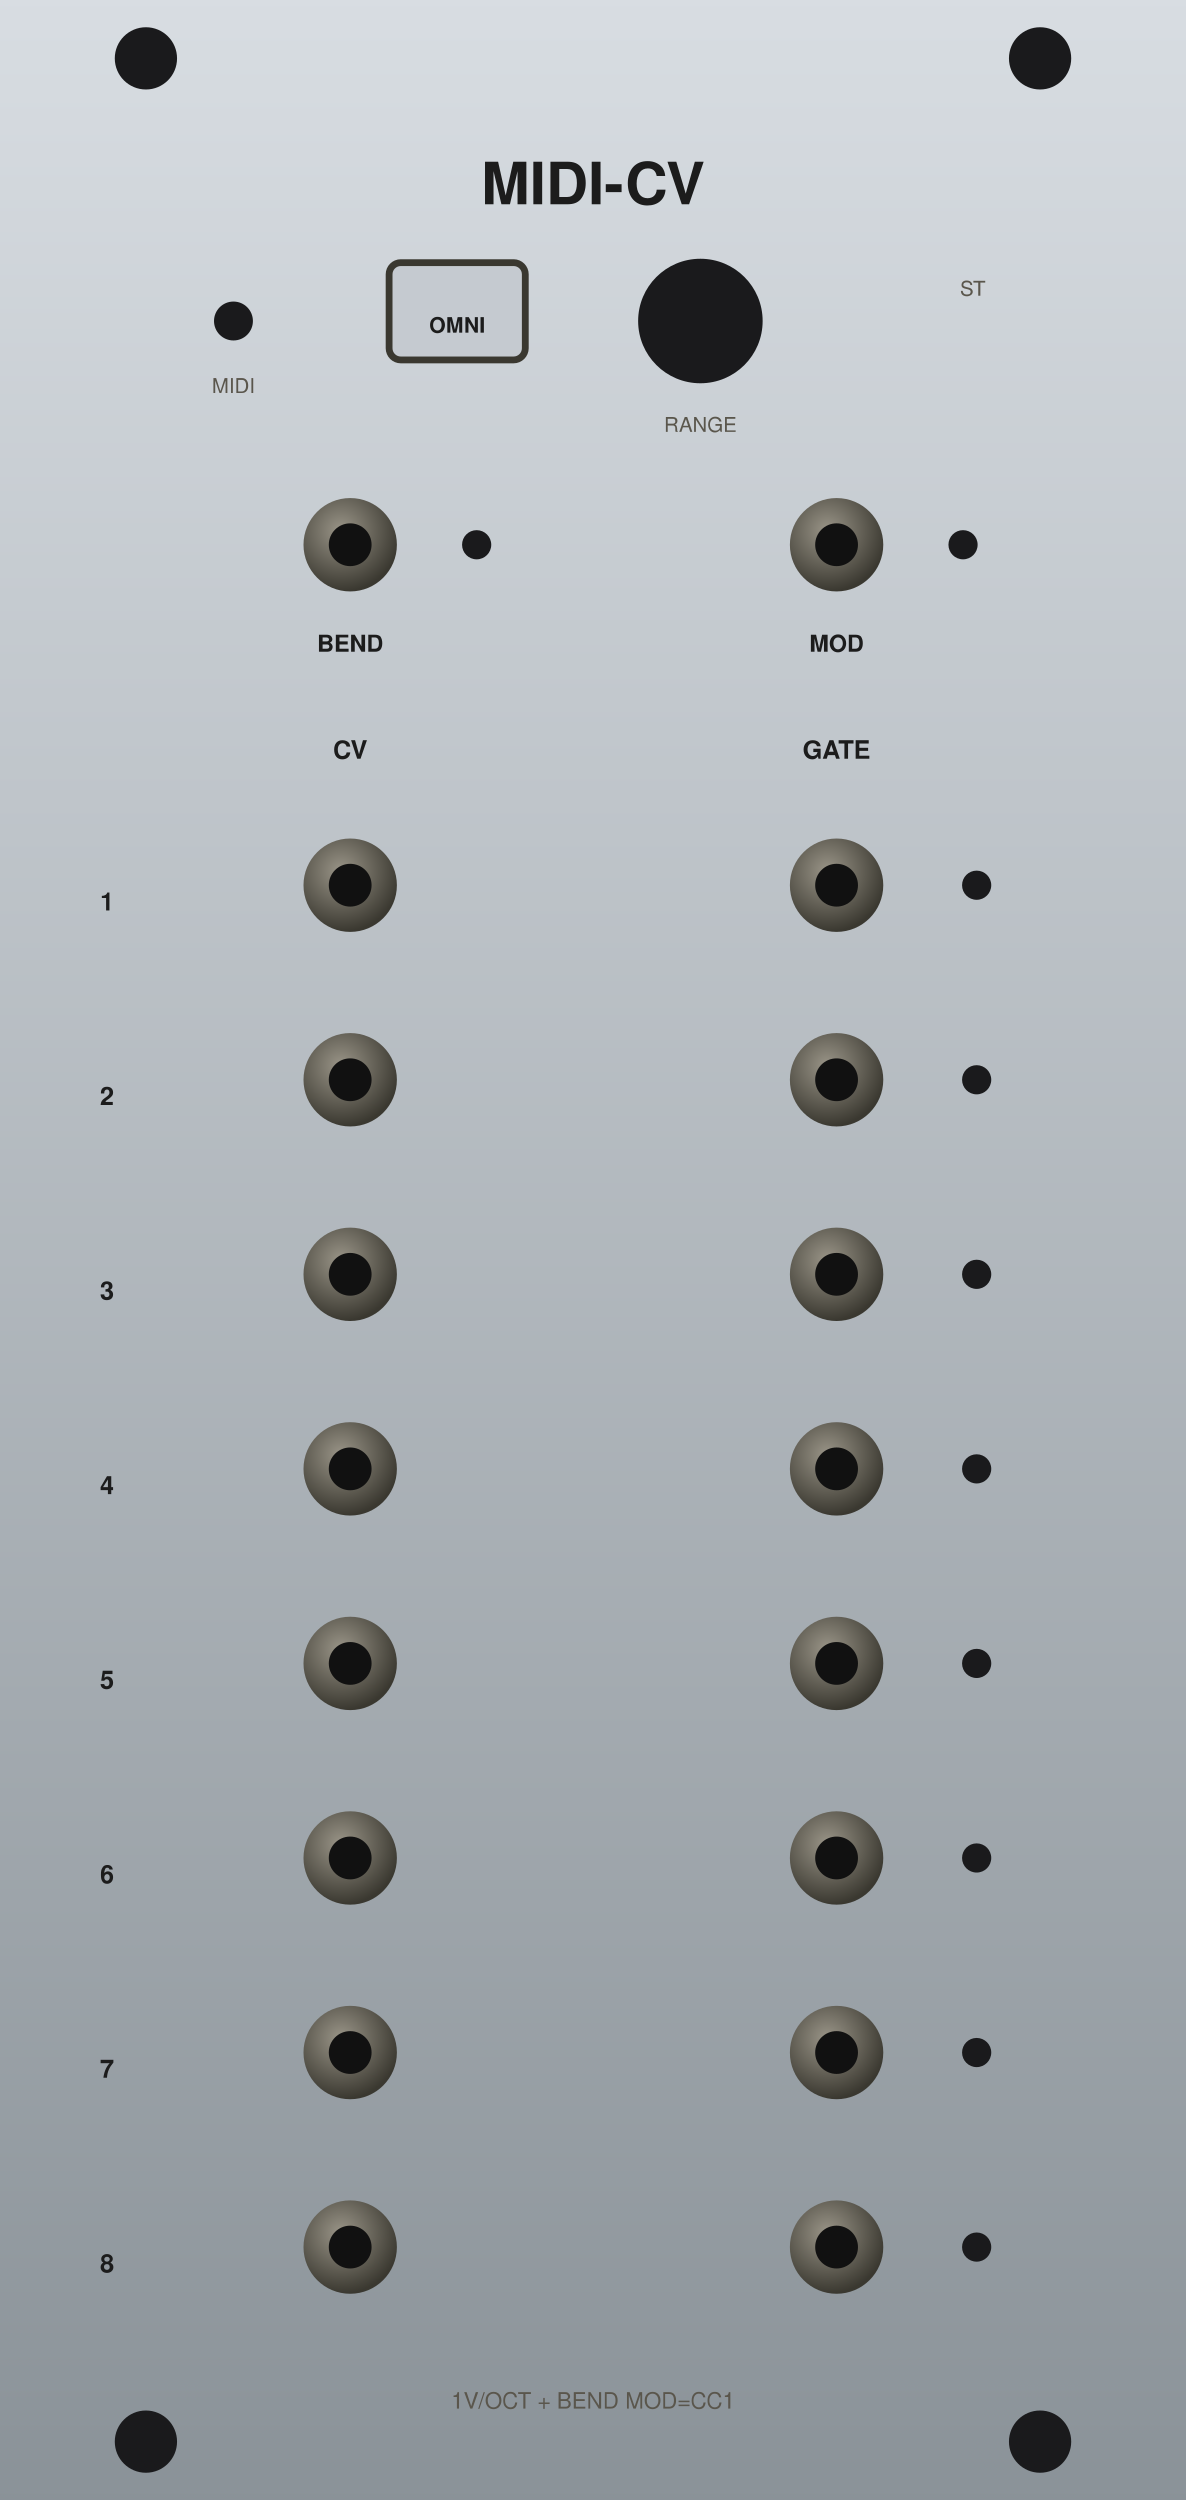
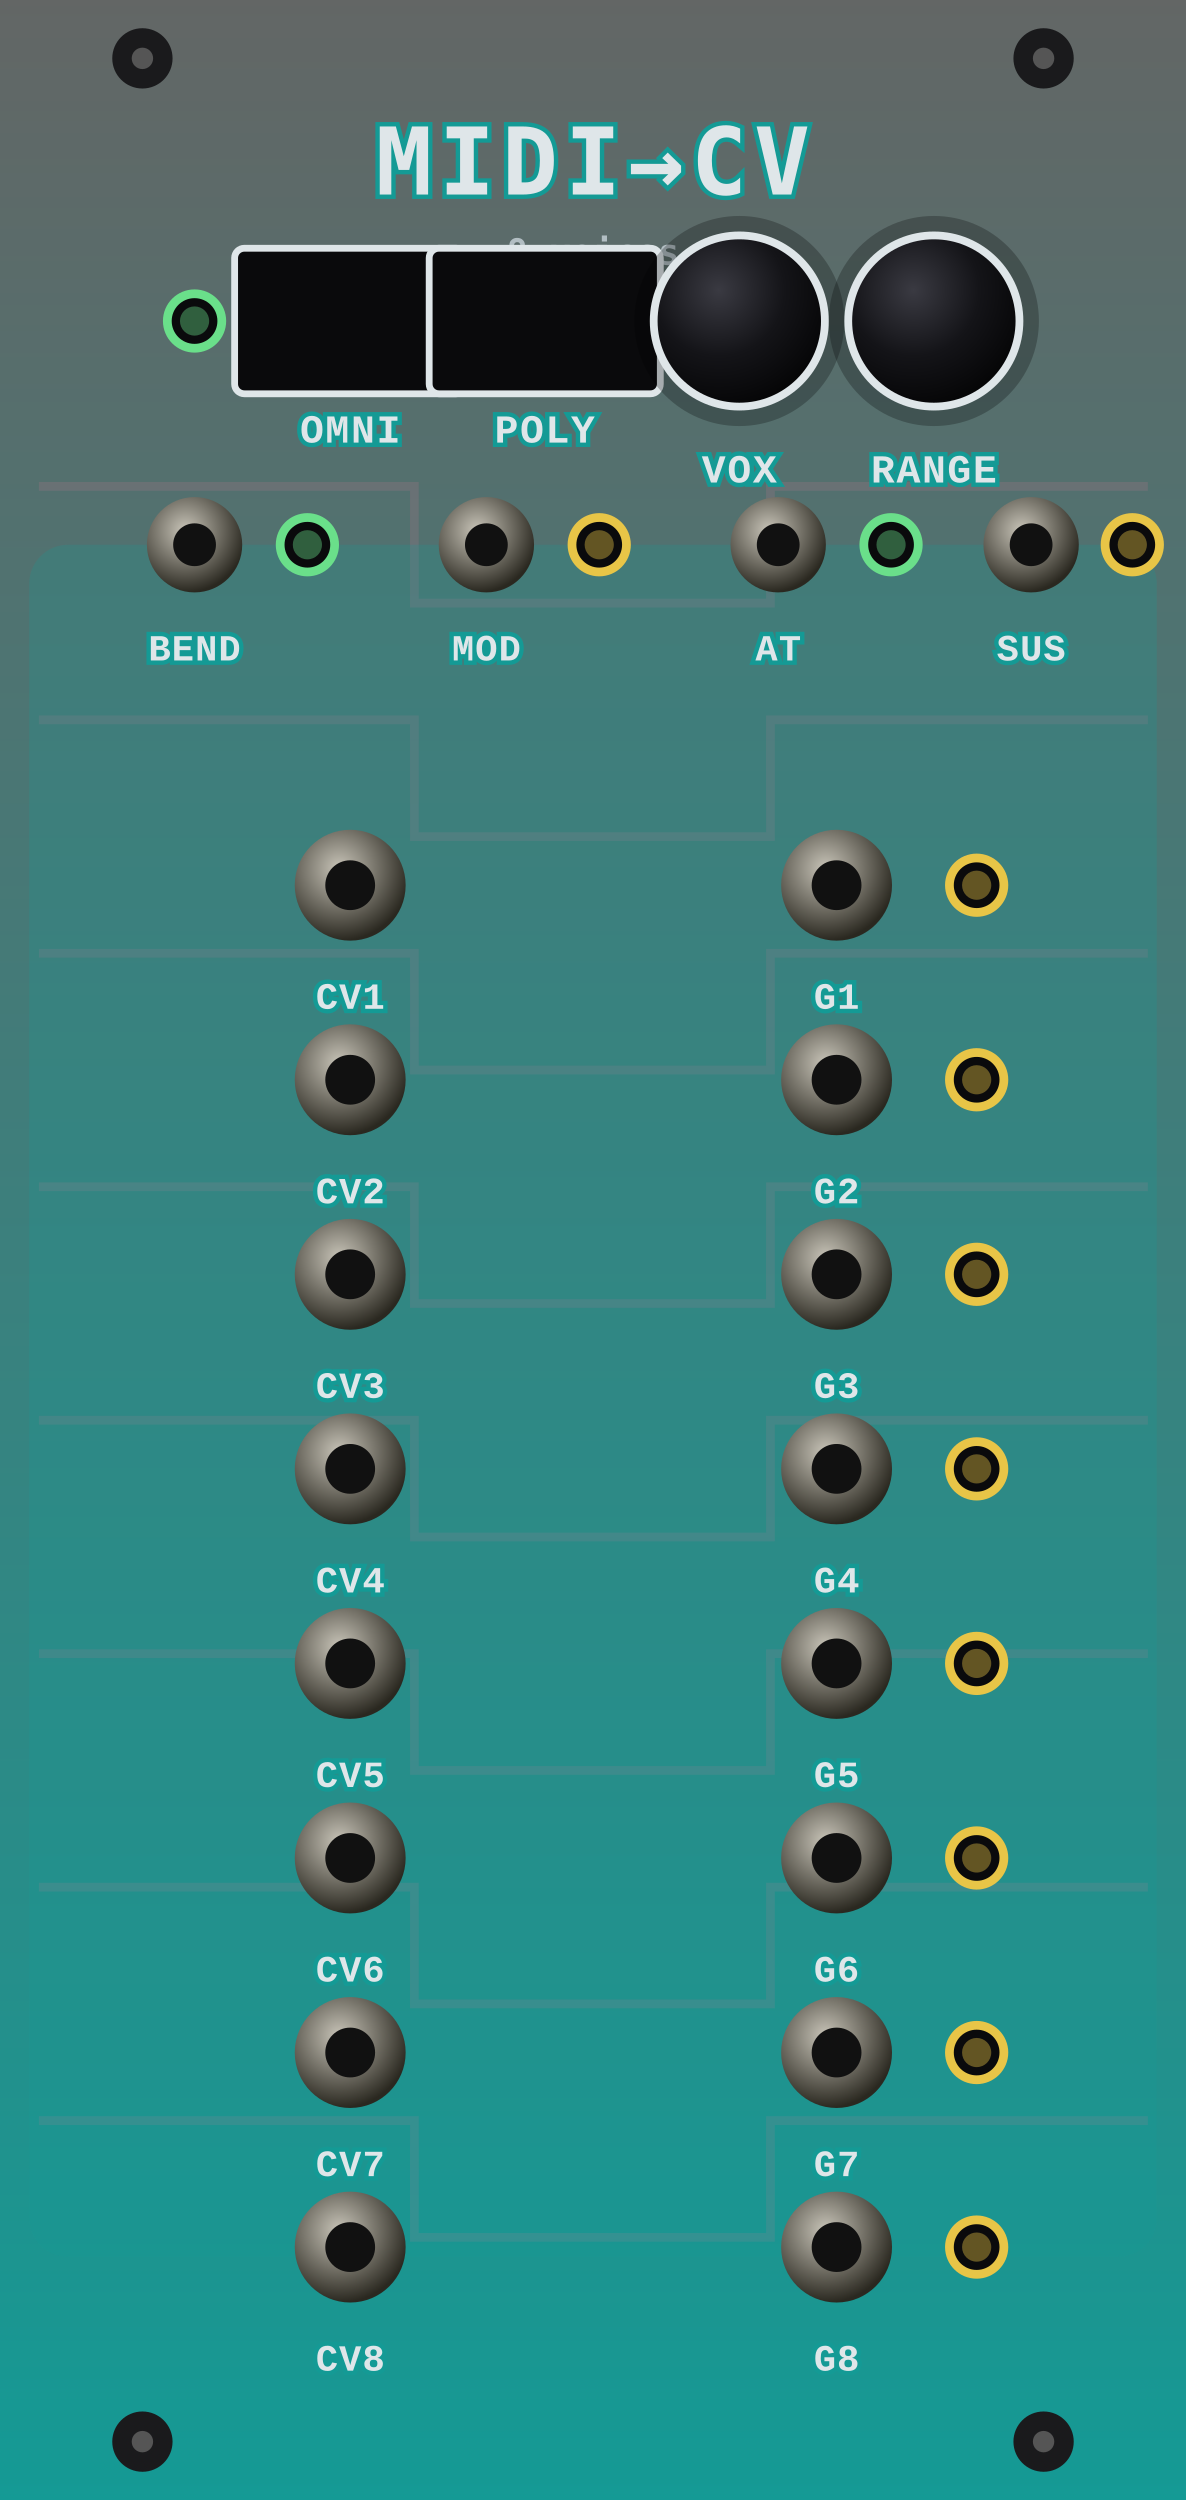
<svg xmlns="http://www.w3.org/2000/svg" width="60.96mm" height="128.5mm" viewBox="0 0 60.96 128.5" preserveAspectRatio="none">
  <defs>
-     <linearGradient id="midiAlu" x1="0" y1="0" x2="0" y2="1">
-       <stop offset="0" stop-color="#d8dde2" />
-       <stop offset="1" stop-color="#8a9298" />
+     <linearGradient id="midicvalu" x1="0" y1="0" x2="0" y2="1">
+       <stop offset="0" stop-color="#636665" />
+       <stop offset="1" stop-color="#149a95" />
    </linearGradient>
-     <radialGradient id="midiJack" cx="40%" cy="35%" r="65%">
-       <stop offset="0" stop-color="#9a9588" />
-       <stop offset="1" stop-color="#3a3830" />
+     <radialGradient id="midicvwell" cx="38%" cy="32%" r="70%">
+       <stop offset="0" stop-color="#3a3a42" />
+       <stop offset=".55" stop-color="#141418" />
+       <stop offset="1" stop-color="#050506" />
+     </radialGradient>
+     <radialGradient id="midicvjack" cx="40%" cy="35%" r="65%">
+       <stop offset="0" stop-color="#c8c4b8" />
+       <stop offset="1" stop-color="#2a2820" />
    </radialGradient>
  </defs>
-   <rect width="60.96" height="128.5" fill="url(#midiAlu)" />
-   <circle cx="7.5" cy="3" r="1.6" fill="#1a1a1c" />
-   <circle cx="53.46" cy="3" r="1.6" fill="#1a1a1c" />
-   <circle cx="7.5" cy="125.5" r="1.6" fill="#1a1a1c" />
-   <circle cx="53.46" cy="125.5" r="1.6" fill="#1a1a1c" />
-   <text x="30.48" y="10.5" text-anchor="middle" font-family="Helvetica, Arial, sans-serif" font-size="3.0" font-weight="700" fill="#1c1c1c">MIDI-CV</text>
-   <circle cx="12" cy="16.5" r="1.0" fill="#1a1a1c" />
-   <text x="12" y="20.2" text-anchor="middle" font-family="Helvetica, Arial, sans-serif" font-size="1.05" fill="#5a564c">MIDI</text>
-   <rect x="20" y="13.5" width="7" height="5" rx="0.6" fill="#c5cad0" stroke="#3a3830" stroke-width="0.35" />
-   <text x="23.5" y="17.1" text-anchor="middle" font-family="Helvetica, Arial, sans-serif" font-size="1.1" font-weight="700" fill="#1c1c1c">OMNI</text>
-   <circle cx="36" cy="16.5" r="3.2" fill="#1a1a1c" />
-   <text x="36" y="22.2" text-anchor="middle" font-family="Helvetica, Arial, sans-serif" font-size="1.05" fill="#5a564c">RANGE</text>
-   <text x="50" y="15.2" text-anchor="middle" font-family="Helvetica, Arial, sans-serif" font-size="1.05" fill="#5a564c">ST</text>
-   <g transform="translate(18,28)">
-     <circle r="2.4" fill="url(#midiJack)" />
-     <circle r="1.1" fill="#111" />
+   <rect width="60.96" height="128.5" fill="url(#midicvalu)" />
+   <g opacity="0.45">
+     <g fill="none" stroke="#ca728f" stroke-width=".45" opacity=".4">
+       <path d="M2 25 H21.3 V31 H39.6 V25 H59.0" />
+       <path d="M2 37 H21.3 V43 H39.6 V37 H59.0" />
+       <path d="M2 49 H21.3 V55 H39.6 V49 H59.0" />
+       <path d="M2 61 H21.3 V67 H39.6 V61 H59.0" />
+       <path d="M2 73 H21.3 V79 H39.6 V73 H59.0" />
+       <path d="M2 85 H21.3 V91 H39.6 V85 H59.0" />
+       <path d="M2 97 H21.3 V103 H39.6 V97 H59.0" />
+       <path d="M2 109 H21.3 V115 H39.6 V109 H59.0" />
+     </g>
  </g>
-   <circle cx="24.5" cy="28" r="0.75" fill="#1a1a1c" />
-   <text x="18" y="33.5" text-anchor="middle" font-family="Helvetica, Arial, sans-serif" font-size="1.2" font-weight="700" fill="#1c1c1c">BEND</text>
-   <g transform="translate(43,28)">
-     <circle r="2.4" fill="url(#midiJack)" />
-     <circle r="1.1" fill="#111" />
-   </g>
-   <circle cx="49.5" cy="28" r="0.75" fill="#1a1a1c" />
-   <text x="43" y="33.5" text-anchor="middle" font-family="Helvetica, Arial, sans-serif" font-size="1.2" font-weight="700" fill="#1c1c1c">MOD</text>
-   <text x="18" y="39" text-anchor="middle" font-family="Helvetica, Arial, sans-serif" font-size="1.3" font-weight="700" fill="#1c1c1c">CV</text>
-   <text x="43" y="39" text-anchor="middle" font-family="Helvetica, Arial, sans-serif" font-size="1.3" font-weight="700" fill="#1c1c1c">GATE</text>
-   <g font-family="Helvetica, Arial, sans-serif" font-size="1.3" font-weight="700" fill="#1c1c1c">
-     <text x="5.5" y="46.8" text-anchor="middle">1</text>
-     <g transform="translate(18,45.5)">
-       <circle r="2.4" fill="url(#midiJack)" />
-       <circle r="1.1" fill="#111" />
-     </g>
-     <g transform="translate(43,45.5)">
-       <circle r="2.4" fill="url(#midiJack)" />
-       <circle r="1.1" fill="#111" />
-     </g>
-     <circle cx="50.2" cy="45.5" r="0.75" fill="#1a1a1c" />
-     <text x="5.5" y="56.8" text-anchor="middle">2</text>
-     <g transform="translate(18,55.5)">
-       <circle r="2.4" fill="url(#midiJack)" />
-       <circle r="1.1" fill="#111" />
-     </g>
-     <g transform="translate(43,55.5)">
-       <circle r="2.4" fill="url(#midiJack)" />
-       <circle r="1.1" fill="#111" />
-     </g>
-     <circle cx="50.2" cy="55.5" r="0.75" fill="#1a1a1c" />
-     <text x="5.5" y="66.8" text-anchor="middle">3</text>
-     <g transform="translate(18,65.5)">
-       <circle r="2.4" fill="url(#midiJack)" />
-       <circle r="1.1" fill="#111" />
-     </g>
-     <g transform="translate(43,65.5)">
-       <circle r="2.4" fill="url(#midiJack)" />
-       <circle r="1.1" fill="#111" />
-     </g>
-     <circle cx="50.2" cy="65.5" r="0.75" fill="#1a1a1c" />
-     <text x="5.5" y="76.8" text-anchor="middle">4</text>
-     <g transform="translate(18,75.5)">
-       <circle r="2.4" fill="url(#midiJack)" />
-       <circle r="1.1" fill="#111" />
-     </g>
-     <g transform="translate(43,75.5)">
-       <circle r="2.4" fill="url(#midiJack)" />
-       <circle r="1.1" fill="#111" />
-     </g>
-     <circle cx="50.2" cy="75.5" r="0.75" fill="#1a1a1c" />
-     <text x="5.5" y="86.8" text-anchor="middle">5</text>
-     <g transform="translate(18,85.5)">
-       <circle r="2.4" fill="url(#midiJack)" />
-       <circle r="1.1" fill="#111" />
-     </g>
-     <g transform="translate(43,85.5)">
-       <circle r="2.4" fill="url(#midiJack)" />
-       <circle r="1.1" fill="#111" />
-     </g>
-     <circle cx="50.2" cy="85.5" r="0.75" fill="#1a1a1c" />
-     <text x="5.5" y="96.8" text-anchor="middle">6</text>
-     <g transform="translate(18,95.5)">
-       <circle r="2.4" fill="url(#midiJack)" />
-       <circle r="1.1" fill="#111" />
-     </g>
-     <g transform="translate(43,95.5)">
-       <circle r="2.4" fill="url(#midiJack)" />
-       <circle r="1.1" fill="#111" />
-     </g>
-     <circle cx="50.2" cy="95.5" r="0.75" fill="#1a1a1c" />
-     <text x="5.5" y="106.8" text-anchor="middle">7</text>
-     <g transform="translate(18,105.5)">
-       <circle r="2.4" fill="url(#midiJack)" />
-       <circle r="1.1" fill="#111" />
-     </g>
-     <g transform="translate(43,105.5)">
-       <circle r="2.4" fill="url(#midiJack)" />
-       <circle r="1.1" fill="#111" />
-     </g>
-     <circle cx="50.2" cy="105.5" r="0.75" fill="#1a1a1c" />
-     <text x="5.5" y="116.8" text-anchor="middle">8</text>
-     <g transform="translate(18,115.5)">
-       <circle r="2.4" fill="url(#midiJack)" />
-       <circle r="1.1" fill="#111" />
-     </g>
-     <g transform="translate(43,115.5)">
-       <circle r="2.4" fill="url(#midiJack)" />
-       <circle r="1.1" fill="#111" />
-     </g>
-     <circle cx="50.2" cy="115.5" r="0.75" fill="#1a1a1c" />
-   </g>
-   <text x="30.48" y="123.8" text-anchor="middle" font-family="Helvetica, Arial, sans-serif" font-size="1.15" fill="#5a564c">1V/OCT + BEND  MOD=CC1</text>
+   <rect x="1.5" y="28" width="57.96" height="88" rx="2" fill="#149a95" opacity=".22" />
+   <circle cx="7.32" cy="3" r="1.55" fill="#1a1a1c" />
+   <circle cx="7.32" cy="3" r=".55" fill="#555" />
+   <circle cx="53.64" cy="3" r="1.55" fill="#1a1a1c" />
+   <circle cx="53.64" cy="3" r=".55" fill="#555" />
+   <circle cx="7.32" cy="125.5" r="1.55" fill="#1a1a1c" />
+   <circle cx="7.32" cy="125.5" r=".55" fill="#555" />
+   <circle cx="53.64" cy="125.5" r="1.55" fill="#1a1a1c" />
+   <circle cx="53.64" cy="125.5" r=".55" fill="#555" />
+   <text x="30.48" y="10" text-anchor="middle" font-family="Menlo, &quot;Lucida Console&quot;, Monaco, monospace" font-size="4.8" letter-spacing="0.35" font-weight="900" fill="#dfe6e9" stroke="#149a95" stroke-width="0.45" paint-order="stroke fill">MIDI→CV</text>
+   <text x="30.48" y="13.6" text-anchor="middle" font-family="Menlo, &quot;Lucida Console&quot;, Monaco, monospace" font-size="1.85" font-weight="600" fill="#b2bec3">8 voices</text>
+   <rect x="12.06" y="12.76" width="11.88" height="7.48" rx="0.5" fill="#0a0a0c" stroke="#dfe6e9" stroke-width=".35" />
+   <text x="18.00" y="22.75" text-anchor="middle" font-family="&quot;Courier New&quot;, Courier, Monaco, monospace" font-size="2.05" letter-spacing="0.08" font-weight="700" fill="#dfe6e9" stroke="#149a95" stroke-width="0.45" paint-order="stroke fill">OMNI</text>
+   <rect x="22.06" y="12.76" width="11.88" height="7.48" rx="0.5" fill="#0a0a0c" stroke="#dfe6e9" stroke-width=".35" />
+   <text x="28.00" y="22.75" text-anchor="middle" font-family="&quot;Courier New&quot;, Courier, Monaco, monospace" font-size="2.05" letter-spacing="0.08" font-weight="700" fill="#dfe6e9" stroke="#149a95" stroke-width="0.45" paint-order="stroke fill">POLY</text>
+   <circle cx="38.00" cy="16.50" r="5.40" fill="#000" opacity=".25" />
+   <circle cx="38.00" cy="16.50" r="4.40" fill="url(#midicvwell)" stroke="#dfe6e9" stroke-width=".4" />
+   <text x="38.00" y="24.80" text-anchor="middle" font-family="&quot;Courier New&quot;, Courier, Monaco, monospace" font-size="2.05" letter-spacing="0.08" font-weight="700" fill="#dfe6e9" stroke="#149a95" stroke-width="0.45" paint-order="stroke fill">VOX</text>
+   <circle cx="48.00" cy="16.50" r="5.40" fill="#000" opacity=".25" />
+   <circle cx="48.00" cy="16.50" r="4.40" fill="url(#midicvwell)" stroke="#dfe6e9" stroke-width=".4" />
+   <text x="48.00" y="24.80" text-anchor="middle" font-family="&quot;Courier New&quot;, Courier, Monaco, monospace" font-size="2.05" letter-spacing="0.08" font-weight="700" fill="#dfe6e9" stroke="#149a95" stroke-width="0.45" paint-order="stroke fill">RANGE</text>
+   <circle cx="10.00" cy="16.50" r="1.4" fill="#0a0a0c" stroke="#6adf8a" stroke-width=".45" />
+   <circle cx="10.00" cy="16.50" r="0.75" fill="#6adf8a" opacity=".4" />
+   <circle cx="15.80" cy="28.00" r="1.4" fill="#0a0a0c" stroke="#6adf8a" stroke-width=".45" />
+   <circle cx="15.80" cy="28.00" r="0.75" fill="#6adf8a" opacity=".4" />
+   <circle cx="30.80" cy="28.00" r="1.4" fill="#0a0a0c" stroke="#e8c547" stroke-width=".45" />
+   <circle cx="30.80" cy="28.00" r="0.75" fill="#e8c547" opacity=".4" />
+   <circle cx="45.80" cy="28.00" r="1.4" fill="#0a0a0c" stroke="#6adf8a" stroke-width=".45" />
+   <circle cx="45.80" cy="28.00" r="0.75" fill="#6adf8a" opacity=".4" />
+   <circle cx="58.20" cy="28.00" r="1.4" fill="#0a0a0c" stroke="#e8c547" stroke-width=".45" />
+   <circle cx="58.20" cy="28.00" r="0.75" fill="#e8c547" opacity=".4" />
+   <circle cx="50.20" cy="45.50" r="1.4" fill="#0a0a0c" stroke="#e8c547" stroke-width=".45" />
+   <circle cx="50.20" cy="45.50" r="0.75" fill="#e8c547" opacity=".4" />
+   <circle cx="50.20" cy="55.50" r="1.4" fill="#0a0a0c" stroke="#e8c547" stroke-width=".45" />
+   <circle cx="50.20" cy="55.50" r="0.75" fill="#e8c547" opacity=".4" />
+   <circle cx="50.20" cy="65.50" r="1.4" fill="#0a0a0c" stroke="#e8c547" stroke-width=".45" />
+   <circle cx="50.20" cy="65.50" r="0.75" fill="#e8c547" opacity=".4" />
+   <circle cx="50.20" cy="75.50" r="1.4" fill="#0a0a0c" stroke="#e8c547" stroke-width=".45" />
+   <circle cx="50.20" cy="75.50" r="0.75" fill="#e8c547" opacity=".4" />
+   <circle cx="50.20" cy="85.50" r="1.4" fill="#0a0a0c" stroke="#e8c547" stroke-width=".45" />
+   <circle cx="50.20" cy="85.50" r="0.75" fill="#e8c547" opacity=".4" />
+   <circle cx="50.20" cy="95.50" r="1.4" fill="#0a0a0c" stroke="#e8c547" stroke-width=".45" />
+   <circle cx="50.20" cy="95.50" r="0.75" fill="#e8c547" opacity=".4" />
+   <circle cx="50.20" cy="105.50" r="1.4" fill="#0a0a0c" stroke="#e8c547" stroke-width=".45" />
+   <circle cx="50.20" cy="105.50" r="0.75" fill="#e8c547" opacity=".4" />
+   <circle cx="50.20" cy="115.50" r="1.4" fill="#0a0a0c" stroke="#e8c547" stroke-width=".45" />
+   <circle cx="50.20" cy="115.50" r="0.75" fill="#e8c547" opacity=".4" />
+   <circle cx="10.00" cy="28.00" r="2.45" fill="url(#midicvjack)" />
+   <circle cx="10.00" cy="28.00" r="1.10" fill="#111" />
+   <text x="10.00" y="33.95" text-anchor="middle" font-family="&quot;Courier New&quot;, Courier, Monaco, monospace" font-size="1.9" letter-spacing="0.06" font-weight="700" fill="#dfe6e9" stroke="#149a95" stroke-width="0.45" paint-order="stroke fill">BEND</text>
+   <circle cx="25.00" cy="28.00" r="2.45" fill="url(#midicvjack)" />
+   <circle cx="25.00" cy="28.00" r="1.10" fill="#111" />
+   <text x="25.00" y="33.95" text-anchor="middle" font-family="&quot;Courier New&quot;, Courier, Monaco, monospace" font-size="1.9" letter-spacing="0.06" font-weight="700" fill="#dfe6e9" stroke="#149a95" stroke-width="0.45" paint-order="stroke fill">MOD</text>
+   <circle cx="40.00" cy="28.00" r="2.45" fill="url(#midicvjack)" />
+   <circle cx="40.00" cy="28.00" r="1.10" fill="#111" />
+   <text x="40.00" y="33.95" text-anchor="middle" font-family="&quot;Courier New&quot;, Courier, Monaco, monospace" font-size="1.9" letter-spacing="0.06" font-weight="700" fill="#dfe6e9" stroke="#149a95" stroke-width="0.45" paint-order="stroke fill">AT</text>
+   <circle cx="53.00" cy="28.00" r="2.45" fill="url(#midicvjack)" />
+   <circle cx="53.00" cy="28.00" r="1.10" fill="#111" />
+   <text x="53.00" y="33.95" text-anchor="middle" font-family="&quot;Courier New&quot;, Courier, Monaco, monospace" font-size="1.9" letter-spacing="0.06" font-weight="700" fill="#dfe6e9" stroke="#149a95" stroke-width="0.45" paint-order="stroke fill">SUS</text>
+   <circle cx="18.00" cy="45.50" r="2.85" fill="url(#midicvjack)" />
+   <circle cx="18.00" cy="45.50" r="1.28" fill="#111" />
+   <text x="18.00" y="51.85" text-anchor="middle" font-family="&quot;Courier New&quot;, Courier, Monaco, monospace" font-size="1.9" letter-spacing="0.06" font-weight="700" fill="#dfe6e9" stroke="#149a95" stroke-width="0.45" paint-order="stroke fill">CV1</text>
+   <circle cx="43.00" cy="45.50" r="2.85" fill="url(#midicvjack)" />
+   <circle cx="43.00" cy="45.50" r="1.28" fill="#111" />
+   <text x="43.00" y="51.85" text-anchor="middle" font-family="&quot;Courier New&quot;, Courier, Monaco, monospace" font-size="1.9" letter-spacing="0.06" font-weight="700" fill="#dfe6e9" stroke="#149a95" stroke-width="0.45" paint-order="stroke fill">G1</text>
+   <circle cx="18.00" cy="55.50" r="2.85" fill="url(#midicvjack)" />
+   <circle cx="18.00" cy="55.50" r="1.28" fill="#111" />
+   <text x="18.00" y="61.85" text-anchor="middle" font-family="&quot;Courier New&quot;, Courier, Monaco, monospace" font-size="1.9" letter-spacing="0.06" font-weight="700" fill="#dfe6e9" stroke="#149a95" stroke-width="0.45" paint-order="stroke fill">CV2</text>
+   <circle cx="43.00" cy="55.50" r="2.85" fill="url(#midicvjack)" />
+   <circle cx="43.00" cy="55.50" r="1.28" fill="#111" />
+   <text x="43.00" y="61.85" text-anchor="middle" font-family="&quot;Courier New&quot;, Courier, Monaco, monospace" font-size="1.9" letter-spacing="0.06" font-weight="700" fill="#dfe6e9" stroke="#149a95" stroke-width="0.45" paint-order="stroke fill">G2</text>
+   <circle cx="18.00" cy="65.50" r="2.85" fill="url(#midicvjack)" />
+   <circle cx="18.00" cy="65.50" r="1.28" fill="#111" />
+   <text x="18.00" y="71.85" text-anchor="middle" font-family="&quot;Courier New&quot;, Courier, Monaco, monospace" font-size="1.9" letter-spacing="0.06" font-weight="700" fill="#dfe6e9" stroke="#149a95" stroke-width="0.45" paint-order="stroke fill">CV3</text>
+   <circle cx="43.00" cy="65.50" r="2.85" fill="url(#midicvjack)" />
+   <circle cx="43.00" cy="65.50" r="1.28" fill="#111" />
+   <text x="43.00" y="71.85" text-anchor="middle" font-family="&quot;Courier New&quot;, Courier, Monaco, monospace" font-size="1.9" letter-spacing="0.06" font-weight="700" fill="#dfe6e9" stroke="#149a95" stroke-width="0.45" paint-order="stroke fill">G3</text>
+   <circle cx="18.00" cy="75.50" r="2.85" fill="url(#midicvjack)" />
+   <circle cx="18.00" cy="75.50" r="1.28" fill="#111" />
+   <text x="18.00" y="81.85" text-anchor="middle" font-family="&quot;Courier New&quot;, Courier, Monaco, monospace" font-size="1.9" letter-spacing="0.06" font-weight="700" fill="#dfe6e9" stroke="#149a95" stroke-width="0.45" paint-order="stroke fill">CV4</text>
+   <circle cx="43.00" cy="75.50" r="2.85" fill="url(#midicvjack)" />
+   <circle cx="43.00" cy="75.50" r="1.28" fill="#111" />
+   <text x="43.00" y="81.85" text-anchor="middle" font-family="&quot;Courier New&quot;, Courier, Monaco, monospace" font-size="1.9" letter-spacing="0.06" font-weight="700" fill="#dfe6e9" stroke="#149a95" stroke-width="0.45" paint-order="stroke fill">G4</text>
+   <circle cx="18.00" cy="85.50" r="2.85" fill="url(#midicvjack)" />
+   <circle cx="18.00" cy="85.50" r="1.28" fill="#111" />
+   <text x="18.00" y="91.85" text-anchor="middle" font-family="&quot;Courier New&quot;, Courier, Monaco, monospace" font-size="1.9" letter-spacing="0.06" font-weight="700" fill="#dfe6e9" stroke="#149a95" stroke-width="0.45" paint-order="stroke fill">CV5</text>
+   <circle cx="43.00" cy="85.50" r="2.85" fill="url(#midicvjack)" />
+   <circle cx="43.00" cy="85.50" r="1.28" fill="#111" />
+   <text x="43.00" y="91.85" text-anchor="middle" font-family="&quot;Courier New&quot;, Courier, Monaco, monospace" font-size="1.9" letter-spacing="0.06" font-weight="700" fill="#dfe6e9" stroke="#149a95" stroke-width="0.45" paint-order="stroke fill">G5</text>
+   <circle cx="18.00" cy="95.50" r="2.85" fill="url(#midicvjack)" />
+   <circle cx="18.00" cy="95.50" r="1.28" fill="#111" />
+   <text x="18.00" y="101.85" text-anchor="middle" font-family="&quot;Courier New&quot;, Courier, Monaco, monospace" font-size="1.9" letter-spacing="0.06" font-weight="700" fill="#dfe6e9" stroke="#149a95" stroke-width="0.45" paint-order="stroke fill">CV6</text>
+   <circle cx="43.00" cy="95.50" r="2.85" fill="url(#midicvjack)" />
+   <circle cx="43.00" cy="95.50" r="1.28" fill="#111" />
+   <text x="43.00" y="101.85" text-anchor="middle" font-family="&quot;Courier New&quot;, Courier, Monaco, monospace" font-size="1.9" letter-spacing="0.06" font-weight="700" fill="#dfe6e9" stroke="#149a95" stroke-width="0.45" paint-order="stroke fill">G6</text>
+   <circle cx="18.00" cy="105.50" r="2.85" fill="url(#midicvjack)" />
+   <circle cx="18.00" cy="105.50" r="1.28" fill="#111" />
+   <text x="18.00" y="111.85" text-anchor="middle" font-family="&quot;Courier New&quot;, Courier, Monaco, monospace" font-size="1.9" letter-spacing="0.06" font-weight="700" fill="#dfe6e9" stroke="#149a95" stroke-width="0.45" paint-order="stroke fill">CV7</text>
+   <circle cx="43.00" cy="105.50" r="2.85" fill="url(#midicvjack)" />
+   <circle cx="43.00" cy="105.50" r="1.28" fill="#111" />
+   <text x="43.00" y="111.85" text-anchor="middle" font-family="&quot;Courier New&quot;, Courier, Monaco, monospace" font-size="1.9" letter-spacing="0.06" font-weight="700" fill="#dfe6e9" stroke="#149a95" stroke-width="0.45" paint-order="stroke fill">G7</text>
+   <circle cx="18.00" cy="115.50" r="2.85" fill="url(#midicvjack)" />
+   <circle cx="18.00" cy="115.50" r="1.28" fill="#111" />
+   <text x="18.00" y="121.85" text-anchor="middle" font-family="&quot;Courier New&quot;, Courier, Monaco, monospace" font-size="1.9" letter-spacing="0.06" font-weight="700" fill="#dfe6e9" stroke="#149a95" stroke-width="0.45" paint-order="stroke fill">CV8</text>
+   <circle cx="43.00" cy="115.50" r="2.85" fill="url(#midicvjack)" />
+   <circle cx="43.00" cy="115.50" r="1.28" fill="#111" />
+   <text x="43.00" y="121.85" text-anchor="middle" font-family="&quot;Courier New&quot;, Courier, Monaco, monospace" font-size="1.9" letter-spacing="0.06" font-weight="700" fill="#dfe6e9" stroke="#149a95" stroke-width="0.45" paint-order="stroke fill">G8</text>
</svg>
